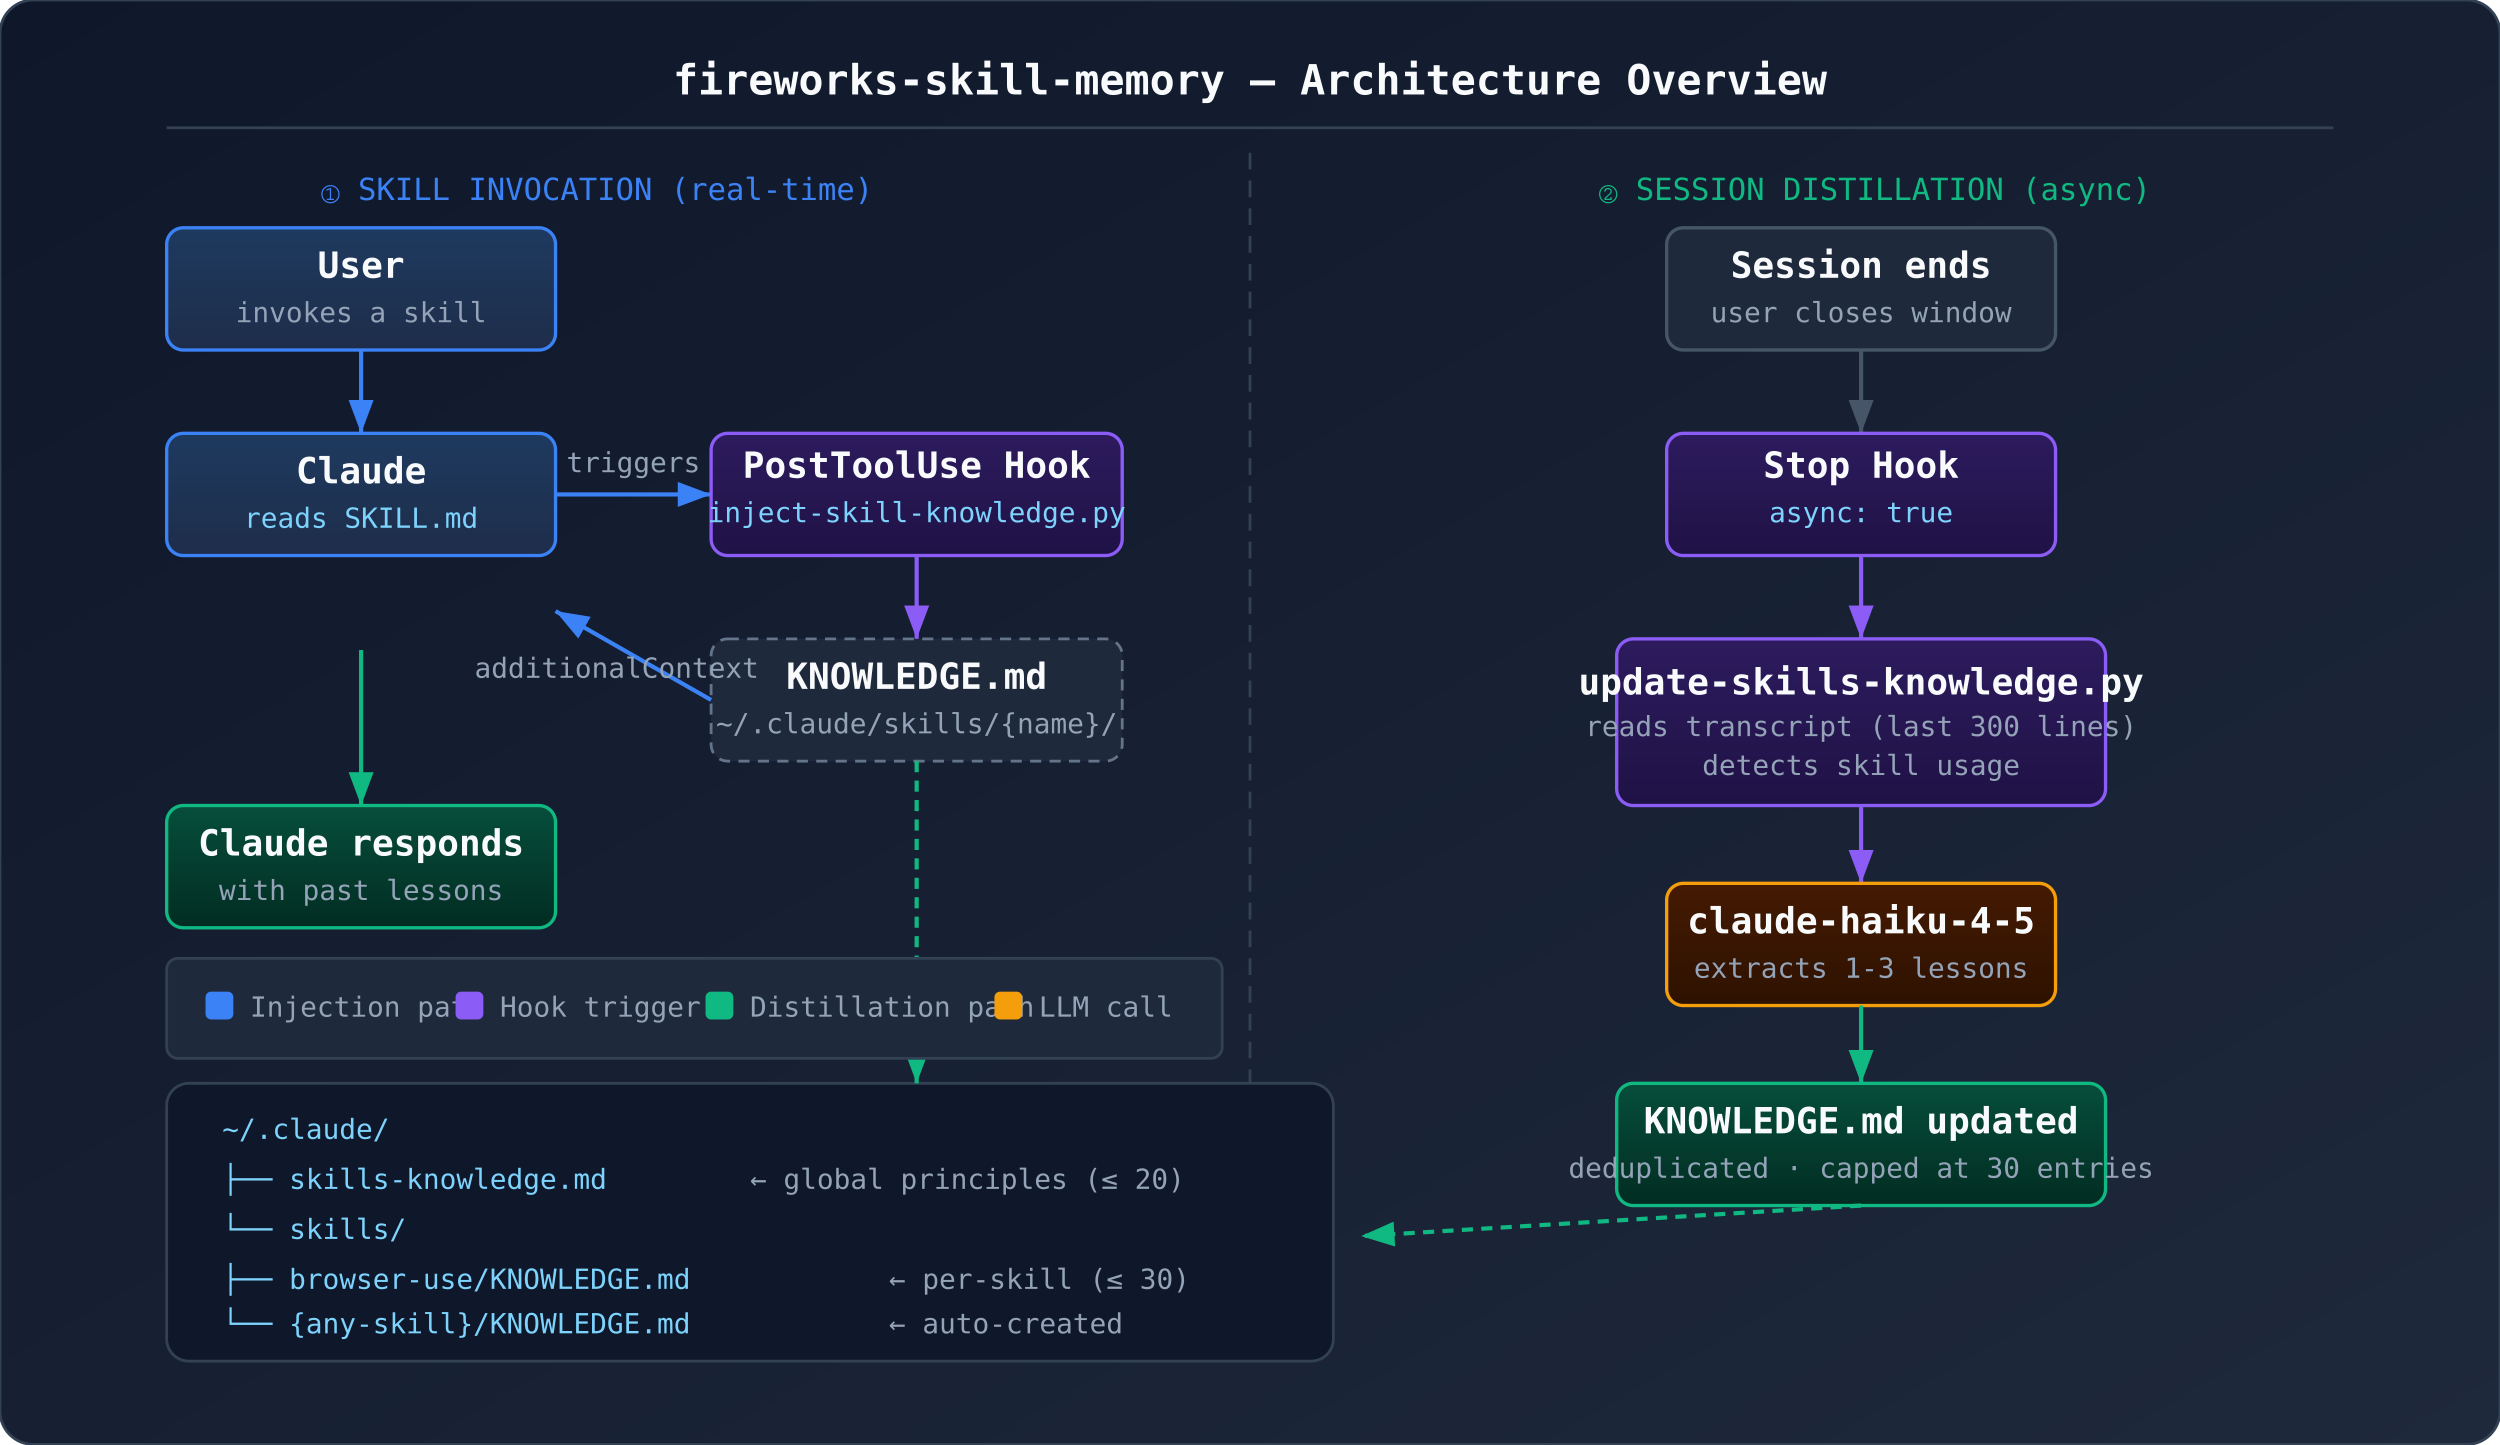
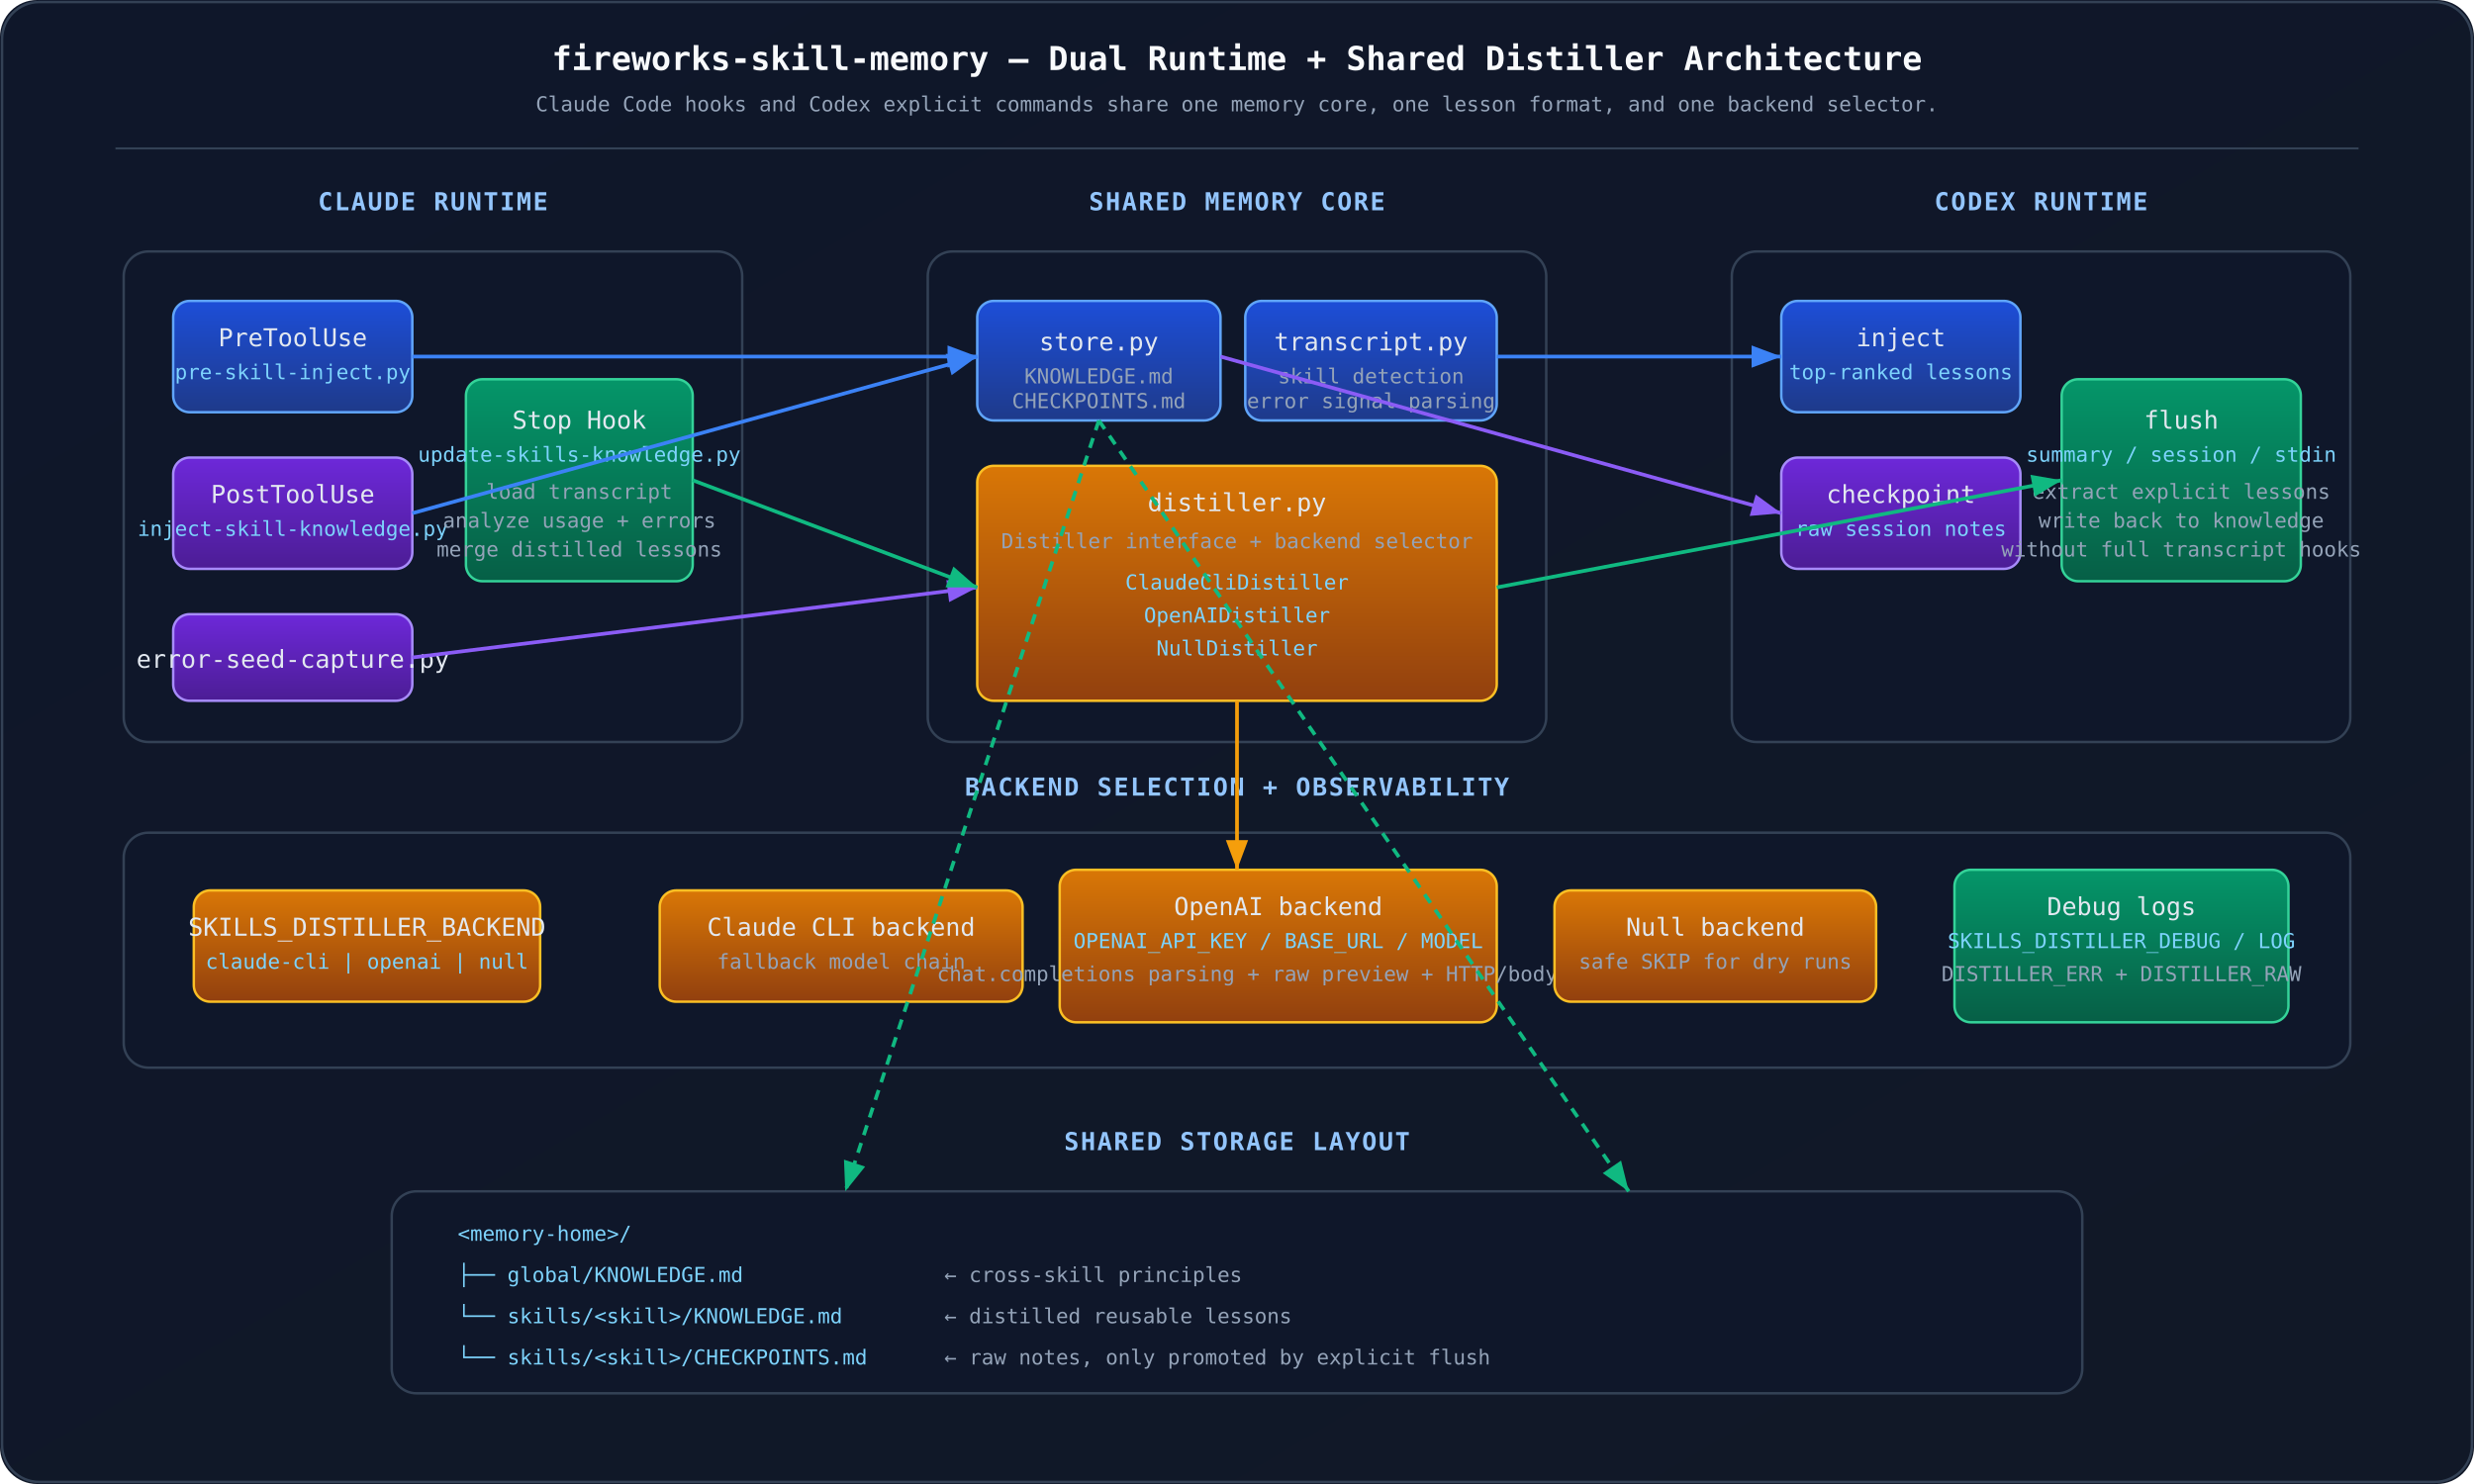
- <svg xmlns="http://www.w3.org/2000/svg" viewBox="0 0 900 520" width="900" height="520">
+ <svg xmlns="http://www.w3.org/2000/svg" viewBox="0 0 1200 720" width="1200" height="720">
  <defs>
    <style>
      text { font-family: 'SF Mono', 'Fira Code', 'Consolas', monospace; }
+       .title { font-size: 16px; fill: #f8fafc; font-weight: 700; }
+       .section { font-size: 12px; fill: #93c5fd; font-weight: 700; letter-spacing: 0.8px; }
      .label { font-size: 12px; fill: #e2e8f0; }
-       .title { font-size: 13px; fill: #f8fafc; font-weight: bold; }
      .sub { font-size: 10px; fill: #94a3b8; }
      .code { font-size: 10px; fill: #7dd3fc; }
-       .highlight { font-size: 11px; fill: #fbbf24; }
-       .arrow { stroke: #475569; stroke-width: 1.5; fill: none; marker-end: url(#arrowhead); }
-       .arrow-blue { stroke: #3b82f6; stroke-width: 1.5; fill: none; marker-end: url(#arrowhead-blue); }
-       .arrow-purple { stroke: #8b5cf6; stroke-width: 1.5; fill: none; marker-end: url(#arrowhead-purple); }
-       .arrow-green { stroke: #10b981; stroke-width: 1.5; fill: none; marker-end: url(#arrowhead-green); }
+       .accent { font-size: 10px; fill: #fbbf24; }
+       .arrow { stroke: #475569; stroke-width: 1.6; fill: none; marker-end: url(#arrow); }
+       .arrow-blue { stroke: #3b82f6; stroke-width: 1.8; fill: none; marker-end: url(#arrow-blue); }
+       .arrow-purple { stroke: #8b5cf6; stroke-width: 1.8; fill: none; marker-end: url(#arrow-purple); }
+       .arrow-green { stroke: #10b981; stroke-width: 1.8; fill: none; marker-end: url(#arrow-green); }
+       .arrow-amber { stroke: #f59e0b; stroke-width: 1.8; fill: none; marker-end: url(#arrow-amber); }
    </style>
-     <marker id="arrowhead" markerWidth="8" markerHeight="6" refX="8" refY="3" orient="auto">
+     <marker id="arrow" markerWidth="8" markerHeight="6" refX="8" refY="3" orient="auto">
      <polygon points="0 0, 8 3, 0 6" fill="#475569" />
    </marker>
-     <marker id="arrowhead-blue" markerWidth="8" markerHeight="6" refX="8" refY="3" orient="auto">
+     <marker id="arrow-blue" markerWidth="8" markerHeight="6" refX="8" refY="3" orient="auto">
      <polygon points="0 0, 8 3, 0 6" fill="#3b82f6" />
    </marker>
-     <marker id="arrowhead-purple" markerWidth="8" markerHeight="6" refX="8" refY="3" orient="auto">
+     <marker id="arrow-purple" markerWidth="8" markerHeight="6" refX="8" refY="3" orient="auto">
      <polygon points="0 0, 8 3, 0 6" fill="#8b5cf6" />
    </marker>
-     <marker id="arrowhead-green" markerWidth="8" markerHeight="6" refX="8" refY="3" orient="auto">
+     <marker id="arrow-green" markerWidth="8" markerHeight="6" refX="8" refY="3" orient="auto">
      <polygon points="0 0, 8 3, 0 6" fill="#10b981" />
    </marker>
-     <linearGradient id="bgGrad" x1="0%" y1="0%" x2="100%" y2="100%">
+     <marker id="arrow-amber" markerWidth="8" markerHeight="6" refX="8" refY="3" orient="auto">
+       <polygon points="0 0, 8 3, 0 6" fill="#f59e0b" />
+     </marker>
+     <linearGradient id="bg" x1="0%" y1="0%" x2="100%" y2="100%">
      <stop offset="0%" style="stop-color:#0f172a" />
-       <stop offset="100%" style="stop-color:#1e293b" />
+       <stop offset="100%" style="stop-color:#111827" />
    </linearGradient>
-     <linearGradient id="boxBlue" x1="0%" y1="0%" x2="0%" y2="100%">
-       <stop offset="0%" style="stop-color:#1e3a5f" />
-       <stop offset="100%" style="stop-color:#1e2d4a" />
+     <linearGradient id="blueBox" x1="0%" y1="0%" x2="0%" y2="100%">
+       <stop offset="0%" style="stop-color:#1d4ed8" />
+       <stop offset="100%" style="stop-color:#1e3a8a" />
    </linearGradient>
-     <linearGradient id="boxPurple" x1="0%" y1="0%" x2="0%" y2="100%">
-       <stop offset="0%" style="stop-color:#2d1b5e" />
-       <stop offset="100%" style="stop-color:#1f1245" />
+     <linearGradient id="purpleBox" x1="0%" y1="0%" x2="0%" y2="100%">
+       <stop offset="0%" style="stop-color:#6d28d9" />
+       <stop offset="100%" style="stop-color:#4c1d95" />
    </linearGradient>
-     <linearGradient id="boxGreen" x1="0%" y1="0%" x2="0%" y2="100%">
-       <stop offset="0%" style="stop-color:#064e3b" />
-       <stop offset="100%" style="stop-color:#022c22" />
+     <linearGradient id="greenBox" x1="0%" y1="0%" x2="0%" y2="100%">
+       <stop offset="0%" style="stop-color:#059669" />
+       <stop offset="100%" style="stop-color:#065f46" />
    </linearGradient>
-     <linearGradient id="boxAmber" x1="0%" y1="0%" x2="0%" y2="100%">
-       <stop offset="0%" style="stop-color:#451a03" />
-       <stop offset="100%" style="stop-color:#2d1200" />
+     <linearGradient id="amberBox" x1="0%" y1="0%" x2="0%" y2="100%">
+       <stop offset="0%" style="stop-color:#d97706" />
+       <stop offset="100%" style="stop-color:#92400e" />
    </linearGradient>
-     <filter id="glow">
-       <feGaussianBlur stdDeviation="2" result="coloredBlur" />
-       <feMerge>
-         <feMergeNode in="coloredBlur" />
-         <feMergeNode in="SourceGraphic" />
-       </feMerge>
-     </filter>
  </defs>
-   <rect width="900" height="520" fill="url(#bgGrad)" rx="12" />
-   <rect width="900" height="520" fill="none" stroke="#334155" stroke-width="1" rx="12" />
-   <text x="450" y="34" text-anchor="middle" font-size="15" fill="#f8fafc" font-weight="bold" font-family="'SF Mono','Fira Code',monospace">fireworks-skill-memory — Architecture Overview</text>
-   <line x1="60" y1="46" x2="840" y2="46" stroke="#334155" stroke-width="1" />
-   <text x="215" y="72" text-anchor="middle" font-size="11" fill="#3b82f6" font-family="'SF Mono','Fira Code',monospace">① SKILL INVOCATION (real-time)</text>
-   <rect x="60" y="82" width="140" height="44" rx="6" fill="url(#boxBlue)" stroke="#3b82f6" stroke-width="1.2" />
-   <text x="130" y="100" text-anchor="middle" class="title">User</text>
-   <text x="130" y="116" text-anchor="middle" class="sub">invokes a skill</text>
-   <line x1="130" y1="126" x2="130" y2="156" class="arrow-blue" />
-   <rect x="60" y="156" width="140" height="44" rx="6" fill="url(#boxBlue)" stroke="#3b82f6" stroke-width="1.2" />
-   <text x="130" y="174" text-anchor="middle" class="title">Claude</text>
-   <text x="130" y="190" text-anchor="middle" class="code">reads SKILL.md</text>
-   <line x1="200" y1="178" x2="256" y2="178" class="arrow-blue" />
-   <text x="228" y="170" text-anchor="middle" class="sub">triggers</text>
-   <rect x="256" y="156" width="148" height="44" rx="6" fill="url(#boxPurple)" stroke="#8b5cf6" stroke-width="1.2" />
-   <text x="330" y="172" text-anchor="middle" class="title" fill="#c4b5fd">PostToolUse Hook</text>
-   <text x="330" y="188" text-anchor="middle" class="code">inject-skill-knowledge.py</text>
-   <line x1="330" y1="200" x2="330" y2="230" class="arrow-purple" />
-   <rect x="256" y="230" width="148" height="44" rx="6" fill="#1e293b" stroke="#64748b" stroke-width="1" stroke-dasharray="4,3" />
-   <text x="330" y="248" text-anchor="middle" class="title" fill="#94a3b8">KNOWLEDGE.md</text>
-   <text x="330" y="264" text-anchor="middle" class="sub">~/.claude/skills/{name}/</text>
-   <line x1="256" y1="252" x2="200" y2="220" class="arrow-blue" />
-   <text x="222" y="244" text-anchor="middle" class="sub" fill="#fbbf24">additionalContext</text>
-   <rect x="60" y="290" width="140" height="44" rx="6" fill="url(#boxGreen)" stroke="#10b981" stroke-width="1.2" />
-   <text x="130" y="308" text-anchor="middle" class="title" fill="#6ee7b7">Claude responds</text>
-   <text x="130" y="324" text-anchor="middle" class="sub">with past lessons</text>
-   <line x1="130" y1="234" x2="130" y2="290" class="arrow-green" />
-   <line x1="450" y1="55" x2="450" y2="490" stroke="#334155" stroke-width="1" stroke-dasharray="6,4" />
-   <text x="675" y="72" text-anchor="middle" font-size="11" fill="#10b981" font-family="'SF Mono','Fira Code',monospace">② SESSION DISTILLATION (async)</text>
-   <rect x="600" y="82" width="140" height="44" rx="6" fill="#1e293b" stroke="#475569" stroke-width="1.2" />
-   <text x="670" y="100" text-anchor="middle" class="title">Session ends</text>
-   <text x="670" y="116" text-anchor="middle" class="sub">user closes window</text>
-   <line x1="670" y1="126" x2="670" y2="156" class="arrow" />
-   <rect x="600" y="156" width="140" height="44" rx="6" fill="url(#boxPurple)" stroke="#8b5cf6" stroke-width="1.2" />
-   <text x="670" y="172" text-anchor="middle" class="title" fill="#c4b5fd">Stop Hook</text>
-   <text x="670" y="188" text-anchor="middle" class="code">async: true</text>
-   <line x1="670" y1="200" x2="670" y2="230" class="arrow-purple" />
-   <rect x="582" y="230" width="176" height="60" rx="6" fill="url(#boxPurple)" stroke="#8b5cf6" stroke-width="1.2" />
-   <text x="670" y="250" text-anchor="middle" class="title" fill="#c4b5fd">update-skills-knowledge.py</text>
-   <text x="670" y="265" text-anchor="middle" class="sub">reads transcript (last 300 lines)</text>
-   <text x="670" y="279" text-anchor="middle" class="sub">detects skill usage</text>
-   <line x1="670" y1="290" x2="670" y2="318" class="arrow-purple" />
-   <rect x="600" y="318" width="140" height="44" rx="6" fill="url(#boxAmber)" stroke="#f59e0b" stroke-width="1.2" />
-   <text x="670" y="336" text-anchor="middle" class="title" fill="#fcd34d">claude-haiku-4-5</text>
-   <text x="670" y="352" text-anchor="middle" class="sub">extracts 1-3 lessons</text>
-   <line x1="670" y1="362" x2="670" y2="390" class="arrow-green" />
-   <rect x="582" y="390" width="176" height="44" rx="6" fill="url(#boxGreen)" stroke="#10b981" stroke-width="1.2" />
-   <text x="670" y="408" text-anchor="middle" class="title" fill="#6ee7b7">KNOWLEDGE.md updated</text>
-   <text x="670" y="424" text-anchor="middle" class="sub">deduplicated · capped at 30 entries</text>
-   <rect x="60" y="390" width="420" height="100" rx="8" fill="#0f172a" stroke="#334155" stroke-width="1" />
-   <text x="80" y="410" class="code">~/.claude/</text>
-   <text x="80" y="428" class="code" fill="#94a3b8">├── skills-knowledge.md</text>
-   <text x="80" y="428" dx="190" class="sub">← global principles (≤ 20)</text>
-   <text x="80" y="446" class="code" fill="#94a3b8">└── skills/</text>
-   <text x="80" y="464" class="code" fill="#7dd3fc">    ├── browser-use/KNOWLEDGE.md</text>
-   <text x="80" y="464" dx="240" class="sub">← per-skill (≤ 30)</text>
-   <text x="80" y="480" class="code" fill="#7dd3fc">    └── {any-skill}/KNOWLEDGE.md</text>
-   <text x="80" y="480" dx="240" class="sub">← auto-created</text>
-   <line x1="330" y1="274" x2="330" y2="390" class="arrow-green" stroke-dasharray="4,3" />
-   <line x1="670" y1="434" x2="490" y2="445" class="arrow-green" stroke-dasharray="4,3" />
-   <rect x="60" y="345" width="380" height="36" rx="4" fill="#1e293b" stroke="#334155" stroke-width="1" />
-   <rect x="74" y="357" width="10" height="10" rx="2" fill="#3b82f6" />
-   <text x="90" y="366" class="sub" fill="#93c5fd">Injection path</text>
-   <rect x="164" y="357" width="10" height="10" rx="2" fill="#8b5cf6" />
-   <text x="180" y="366" class="sub" fill="#c4b5fd">Hook trigger</text>
-   <rect x="254" y="357" width="10" height="10" rx="2" fill="#10b981" />
-   <text x="270" y="366" class="sub" fill="#6ee7b7">Distillation path</text>
-   <rect x="358" y="357" width="10" height="10" rx="2" fill="#f59e0b" />
-   <text x="374" y="366" class="sub" fill="#fcd34d">LLM call</text>
+   <rect width="1200" height="720" fill="url(#bg)" rx="18" />
+   <rect x="1" y="1" width="1198" height="718" fill="none" stroke="#334155" stroke-width="1.2" rx="18" />
+   <text x="600" y="34" text-anchor="middle" class="title">fireworks-skill-memory — Dual Runtime + Shared Distiller Architecture</text>
+   <text x="600" y="54" text-anchor="middle" class="sub">Claude Code hooks and Codex explicit commands share one memory core, one lesson format, and one backend selector.</text>
+   <line x1="56" y1="72" x2="1144" y2="72" stroke="#334155" stroke-width="1" />
+   <text x="210" y="102" text-anchor="middle" class="section">CLAUDE RUNTIME</text>
+   <text x="600" y="102" text-anchor="middle" class="section">SHARED MEMORY CORE</text>
+   <text x="990" y="102" text-anchor="middle" class="section">CODEX RUNTIME</text>
+   <rect x="60" y="122" width="300" height="238" rx="12" fill="#0f172a" stroke="#334155" stroke-width="1.2" />
+   <rect x="450" y="122" width="300" height="238" rx="12" fill="#0f172a" stroke="#334155" stroke-width="1.2" />
+   <rect x="840" y="122" width="300" height="238" rx="12" fill="#0f172a" stroke="#334155" stroke-width="1.2" />
+   <rect x="84" y="146" width="116" height="54" rx="8" fill="url(#blueBox)" stroke="#60a5fa" stroke-width="1.2" />
+   <text x="142" y="168" text-anchor="middle" class="label">PreToolUse</text>
+   <text x="142" y="184" text-anchor="middle" class="code">pre-skill-inject.py</text>
+   <rect x="84" y="222" width="116" height="54" rx="8" fill="url(#purpleBox)" stroke="#a78bfa" stroke-width="1.2" />
+   <text x="142" y="244" text-anchor="middle" class="label">PostToolUse</text>
+   <text x="142" y="260" text-anchor="middle" class="code">inject-skill-knowledge.py</text>
+   <rect x="84" y="298" width="116" height="42" rx="8" fill="url(#purpleBox)" stroke="#a78bfa" stroke-width="1.2" />
+   <text x="142" y="324" text-anchor="middle" class="label">error-seed-capture.py</text>
+   <rect x="226" y="184" width="110" height="98" rx="8" fill="url(#greenBox)" stroke="#34d399" stroke-width="1.2" />
+   <text x="281" y="208" text-anchor="middle" class="label">Stop Hook</text>
+   <text x="281" y="224" text-anchor="middle" class="code">update-skills-knowledge.py</text>
+   <text x="281" y="242" text-anchor="middle" class="sub">load transcript</text>
+   <text x="281" y="256" text-anchor="middle" class="sub">analyze usage + errors</text>
+   <text x="281" y="270" text-anchor="middle" class="sub">merge distilled lessons</text>
+   <rect x="474" y="146" width="118" height="58" rx="8" fill="url(#blueBox)" stroke="#60a5fa" stroke-width="1.2" />
+   <text x="533" y="170" text-anchor="middle" class="label">store.py</text>
+   <text x="533" y="186" text-anchor="middle" class="sub">KNOWLEDGE.md</text>
+   <text x="533" y="198" text-anchor="middle" class="sub">CHECKPOINTS.md</text>
+   <rect x="604" y="146" width="122" height="58" rx="8" fill="url(#blueBox)" stroke="#60a5fa" stroke-width="1.2" />
+   <text x="665" y="170" text-anchor="middle" class="label">transcript.py</text>
+   <text x="665" y="186" text-anchor="middle" class="sub">skill detection</text>
+   <text x="665" y="198" text-anchor="middle" class="sub">error signal parsing</text>
+   <rect x="474" y="226" width="252" height="114" rx="8" fill="url(#amberBox)" stroke="#fbbf24" stroke-width="1.2" />
+   <text x="600" y="248" text-anchor="middle" class="label">distiller.py</text>
+   <text x="600" y="266" text-anchor="middle" class="sub">Distiller interface + backend selector</text>
+   <text x="600" y="286" text-anchor="middle" class="code">ClaudeCliDistiller</text>
+   <text x="600" y="302" text-anchor="middle" class="code">OpenAIDistiller</text>
+   <text x="600" y="318" text-anchor="middle" class="code">NullDistiller</text>
+   <rect x="864" y="146" width="116" height="54" rx="8" fill="url(#blueBox)" stroke="#60a5fa" stroke-width="1.2" />
+   <text x="922" y="168" text-anchor="middle" class="label">inject</text>
+   <text x="922" y="184" text-anchor="middle" class="code">top-ranked lessons</text>
+   <rect x="864" y="222" width="116" height="54" rx="8" fill="url(#purpleBox)" stroke="#a78bfa" stroke-width="1.2" />
+   <text x="922" y="244" text-anchor="middle" class="label">checkpoint</text>
+   <text x="922" y="260" text-anchor="middle" class="code">raw session notes</text>
+   <rect x="1000" y="184" width="116" height="98" rx="8" fill="url(#greenBox)" stroke="#34d399" stroke-width="1.2" />
+   <text x="1058" y="208" text-anchor="middle" class="label">flush</text>
+   <text x="1058" y="224" text-anchor="middle" class="code">summary / session / stdin</text>
+   <text x="1058" y="242" text-anchor="middle" class="sub">extract explicit lessons</text>
+   <text x="1058" y="256" text-anchor="middle" class="sub">write back to knowledge</text>
+   <text x="1058" y="270" text-anchor="middle" class="sub">without full transcript hooks</text>
+   <line x1="200" y1="173" x2="474" y2="173" class="arrow-blue" />
+   <line x1="200" y1="249" x2="474" y2="173" class="arrow-blue" />
+   <line x1="200" y1="319" x2="474" y2="285" class="arrow-purple" />
+   <line x1="336" y1="233" x2="474" y2="285" class="arrow-green" />
+   <line x1="726" y1="173" x2="864" y2="173" class="arrow-blue" />
+   <line x1="592" y1="173" x2="864" y2="249" class="arrow-purple" />
+   <line x1="726" y1="285" x2="1000" y2="233" class="arrow-green" />
+   <text x="600" y="386" text-anchor="middle" class="section">BACKEND SELECTION + OBSERVABILITY</text>
+   <rect x="60" y="404" width="1080" height="114" rx="12" fill="#0f172a" stroke="#334155" stroke-width="1.2" />
+   <rect x="94" y="432" width="168" height="54" rx="8" fill="url(#amberBox)" stroke="#fbbf24" stroke-width="1.2" />
+   <text x="178" y="454" text-anchor="middle" class="label">SKILLS_DISTILLER_BACKEND</text>
+   <text x="178" y="470" text-anchor="middle" class="code">claude-cli | openai | null</text>
+   <rect x="320" y="432" width="176" height="54" rx="8" fill="url(#amberBox)" stroke="#fbbf24" stroke-width="1.2" />
+   <text x="408" y="454" text-anchor="middle" class="label">Claude CLI backend</text>
+   <text x="408" y="470" text-anchor="middle" class="sub">fallback model chain</text>
+   <rect x="514" y="422" width="212" height="74" rx="8" fill="url(#amberBox)" stroke="#fbbf24" stroke-width="1.2" />
+   <text x="620" y="444" text-anchor="middle" class="label">OpenAI backend</text>
+   <text x="620" y="460" text-anchor="middle" class="code">OPENAI_API_KEY / BASE_URL / MODEL</text>
+   <text x="620" y="476" text-anchor="middle" class="sub">chat.completions parsing + raw preview + HTTP/body logs</text>
+   <rect x="754" y="432" width="156" height="54" rx="8" fill="url(#amberBox)" stroke="#fbbf24" stroke-width="1.2" />
+   <text x="832" y="454" text-anchor="middle" class="label">Null backend</text>
+   <text x="832" y="470" text-anchor="middle" class="sub">safe SKIP for dry runs</text>
+   <rect x="948" y="422" width="162" height="74" rx="8" fill="url(#greenBox)" stroke="#34d399" stroke-width="1.2" />
+   <text x="1029" y="444" text-anchor="middle" class="label">Debug logs</text>
+   <text x="1029" y="460" text-anchor="middle" class="code">SKILLS_DISTILLER_DEBUG / LOG</text>
+   <text x="1029" y="476" text-anchor="middle" class="sub">DISTILLER_ERR + DISTILLER_RAW</text>
+   <line x1="600" y1="340" x2="600" y2="422" class="arrow-amber" />
+   <text x="600" y="558" text-anchor="middle" class="section">SHARED STORAGE LAYOUT</text>
+   <rect x="190" y="578" width="820" height="98" rx="12" fill="#0f172a" stroke="#334155" stroke-width="1.2" />
+   <text x="222" y="602" class="code">&lt;memory-home&gt;/</text>
+   <text x="222" y="622" class="code">├── global/KNOWLEDGE.md</text>
+   <text x="458" y="622" class="sub">← cross-skill principles</text>
+   <text x="222" y="642" class="code">└── skills/&lt;skill&gt;/KNOWLEDGE.md</text>
+   <text x="458" y="642" class="sub">← distilled reusable lessons</text>
+   <text x="222" y="662" class="code">└── skills/&lt;skill&gt;/CHECKPOINTS.md</text>
+   <text x="458" y="662" class="sub">← raw notes, only promoted by explicit flush</text>
+   <line x1="533" y1="204" x2="410" y2="578" class="arrow-green" stroke-dasharray="5,4" />
+   <line x1="533" y1="204" x2="790" y2="578" class="arrow-green" stroke-dasharray="5,4" />
</svg>
